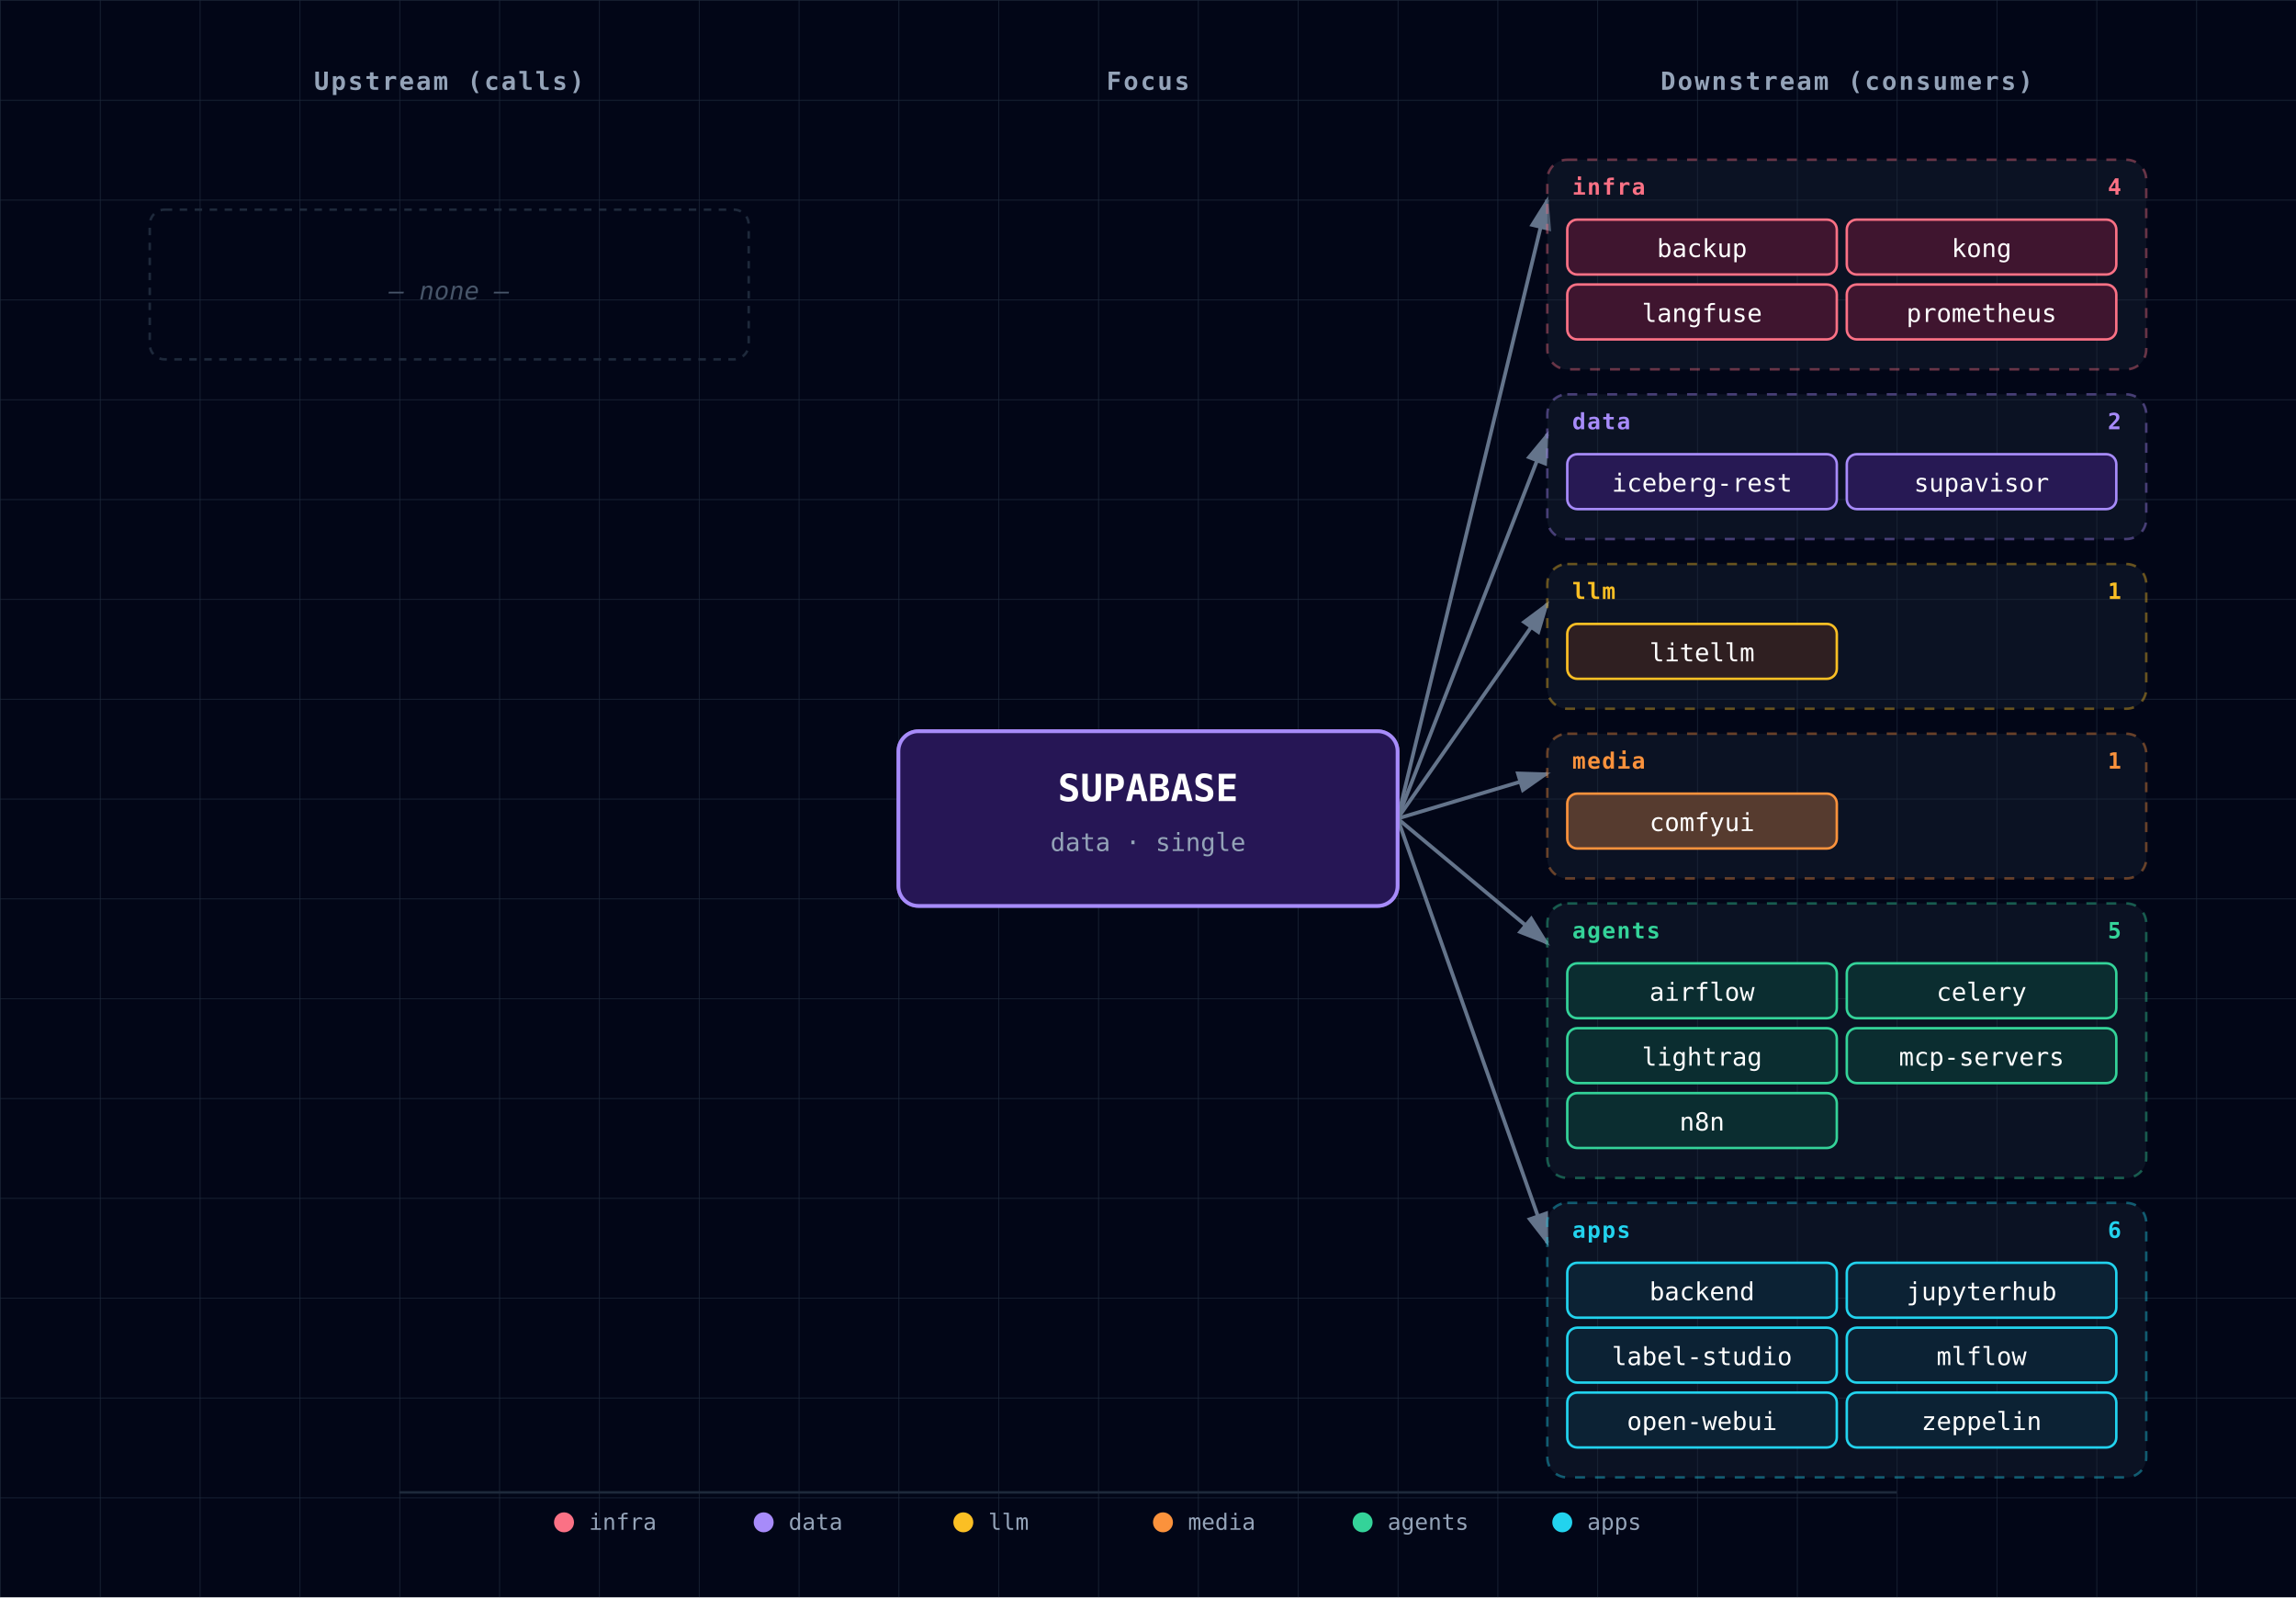
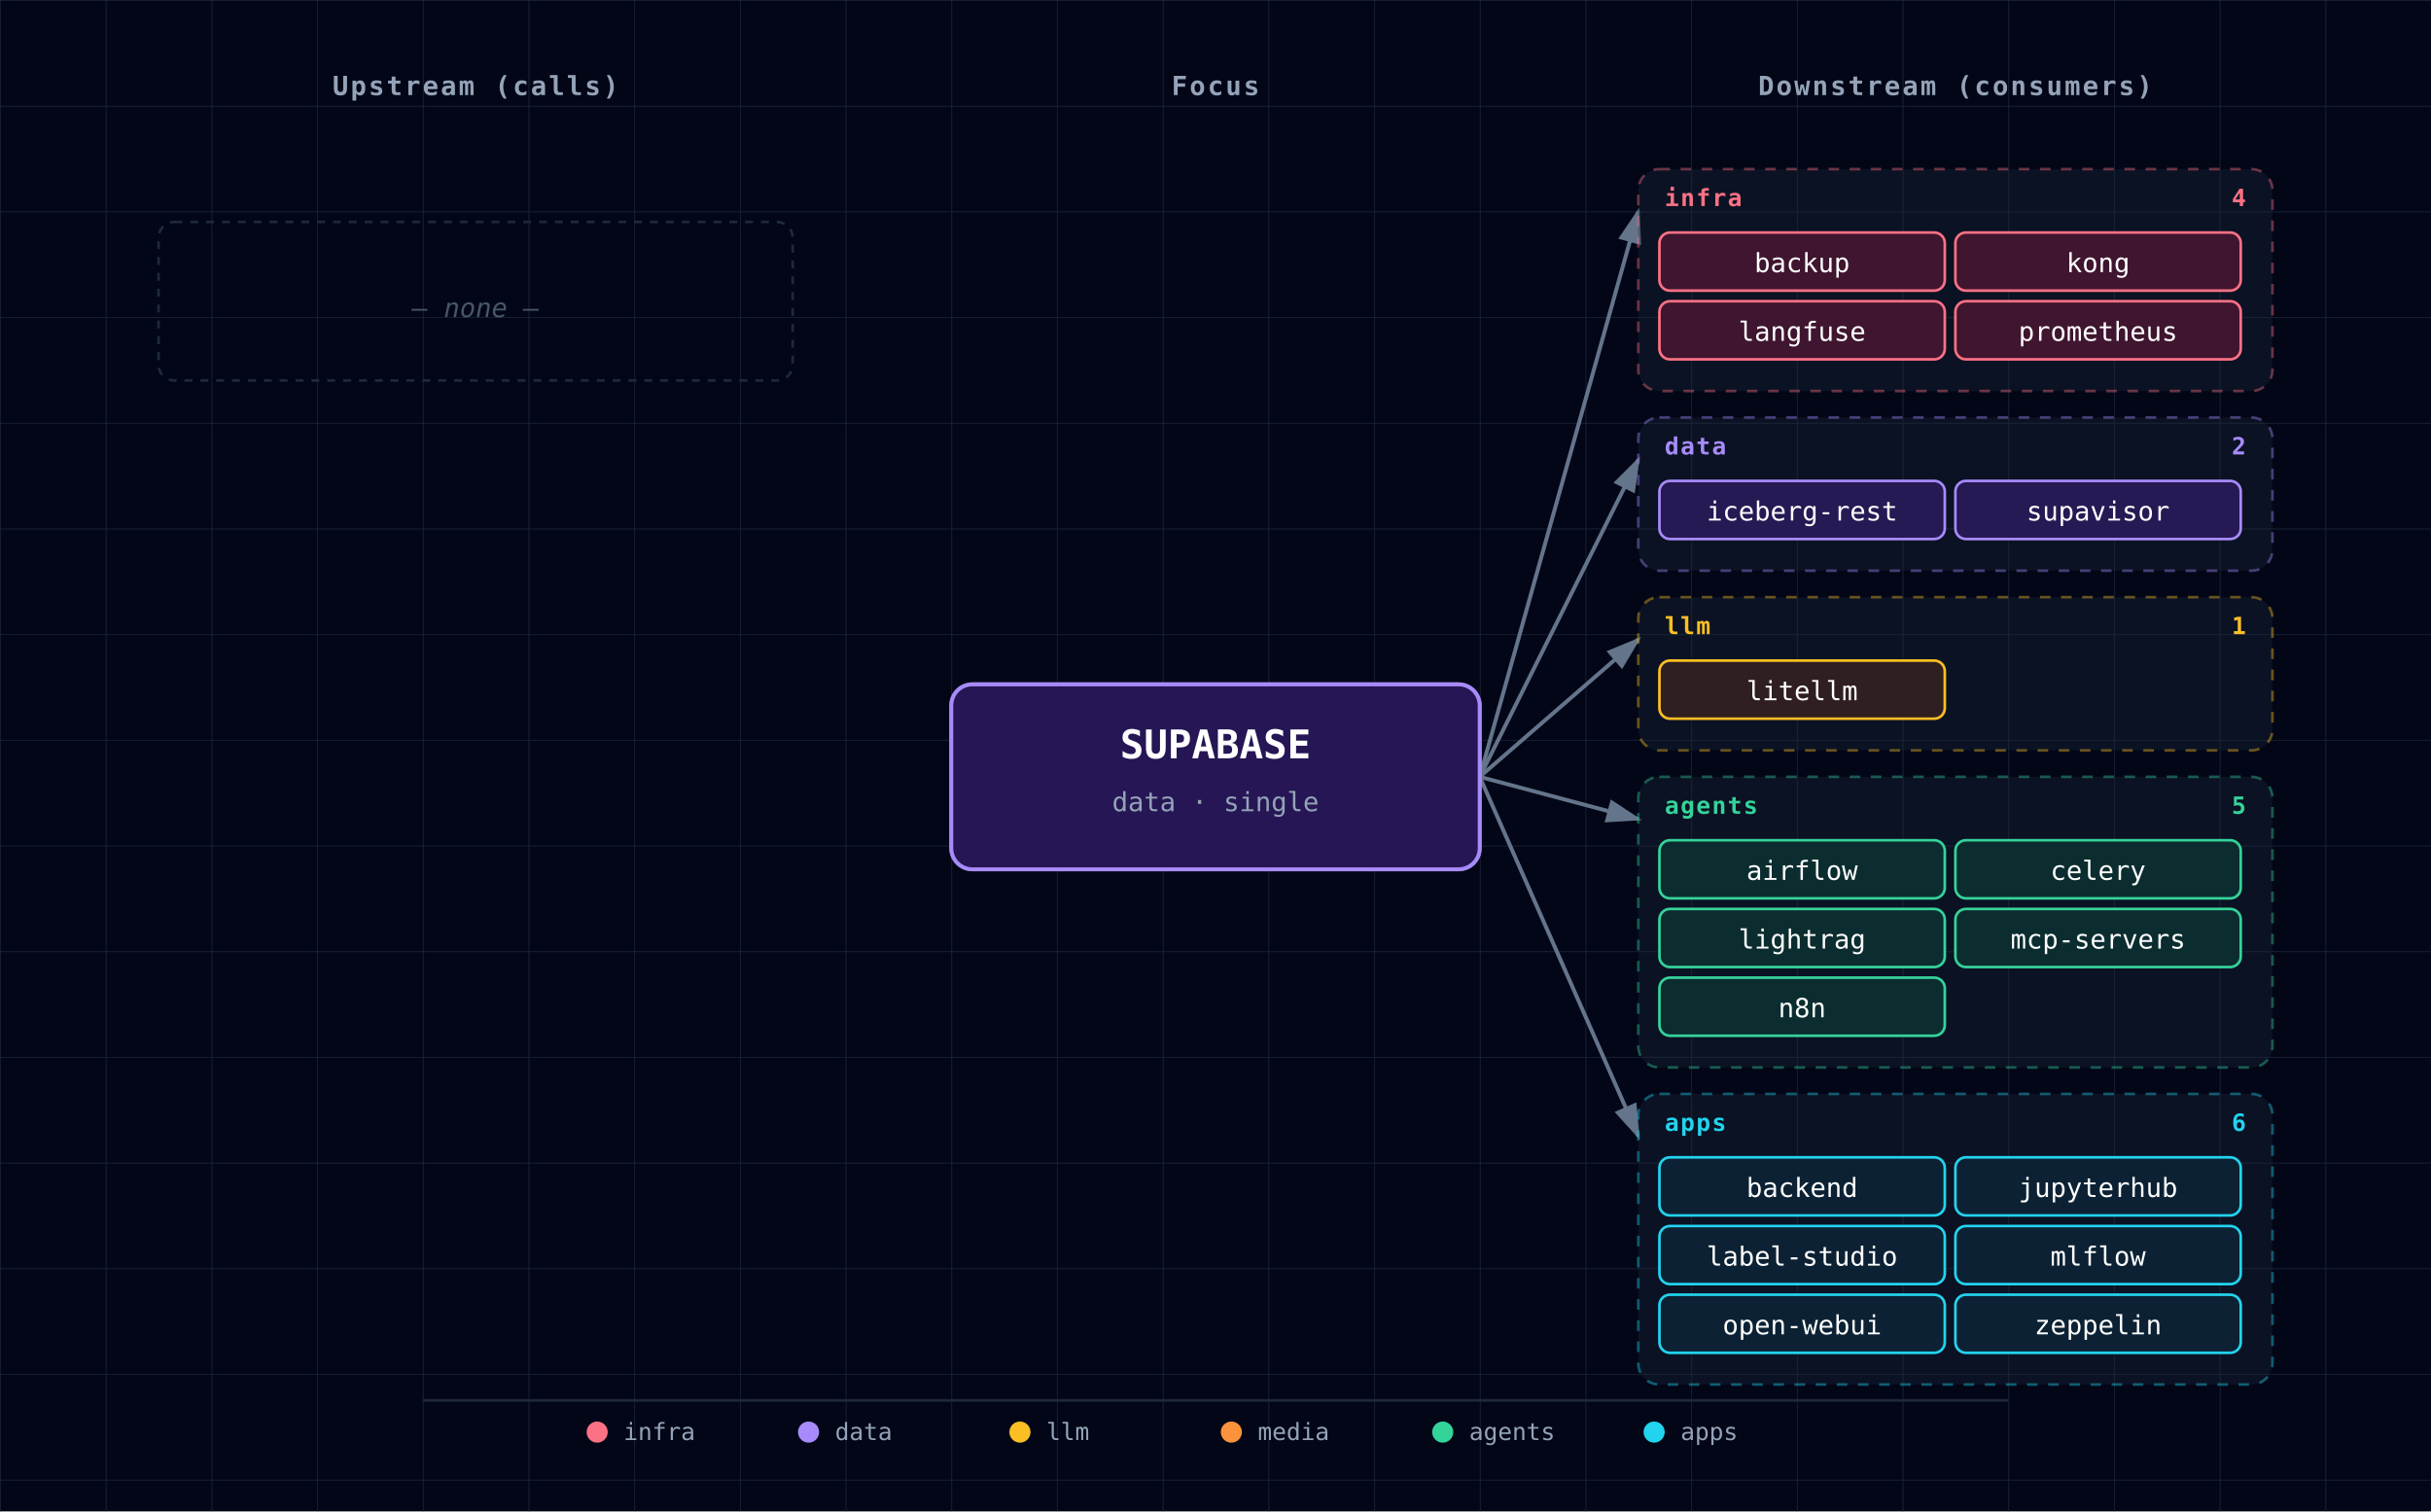
- <svg xmlns="http://www.w3.org/2000/svg" viewBox="0 0 920 640" font-family="'JetBrains Mono', 'Fira Code', Menlo, Consolas, monospace">
+ <svg xmlns="http://www.w3.org/2000/svg" viewBox="0 0 920 572" font-family="'JetBrains Mono', 'Fira Code', Menlo, Consolas, monospace">
  <defs>
    <pattern id="grid" width="40" height="40" patternUnits="userSpaceOnUse">
      <path d="M 40 0 L 0 0 0 40" fill="none" stroke="#1e293b" stroke-width="0.5" />
    </pattern>
    <marker id="arrowhead" markerWidth="9" markerHeight="6" refX="8" refY="3" orient="auto">
      <polygon points="0 0, 9 3, 0 6" fill="#64748b" />
    </marker>
    <filter id="focus-glow" x="-50%" y="-50%" width="200%" height="200%">
      <feGaussianBlur in="SourceAlpha" stdDeviation="6" />
      <feFlood flood-color="#a78bfa" flood-opacity="0.6" />
      <feComposite in2="SourceAlpha" operator="in" />
      <feMerge>
        <feMergeNode />
        <feMergeNode in="SourceGraphic" />
      </feMerge>
    </filter>
  </defs>
-   <rect width="920" height="640" fill="#020617" />
-   <rect width="920" height="640" fill="url(#grid)" />
+   <rect width="920" height="572" fill="#020617" />
+   <rect width="920" height="572" fill="url(#grid)" />
  <text x="180" y="36" fill="#94a3b8" font-size="10" font-weight="600" text-anchor="middle" letter-spacing="0.08em">Upstream (calls)</text>
  <text x="460" y="36" fill="#94a3b8" font-size="10" font-weight="600" text-anchor="middle" letter-spacing="0.08em">Focus</text>
  <text x="740" y="36" fill="#94a3b8" font-size="10" font-weight="600" text-anchor="middle" letter-spacing="0.08em">Downstream (consumers)</text>
-   <line x1="560" y1="328" x2="620" y2="80" stroke="#64748b" stroke-width="1.5" marker-end="url(#arrowhead)" />
-   <line x1="560" y1="328" x2="620" y2="174" stroke="#64748b" stroke-width="1.5" marker-end="url(#arrowhead)" />
-   <line x1="560" y1="328" x2="620" y2="242" stroke="#64748b" stroke-width="1.5" marker-end="url(#arrowhead)" />
-   <line x1="560" y1="328" x2="620" y2="310" stroke="#64748b" stroke-width="1.5" marker-end="url(#arrowhead)" />
-   <line x1="560" y1="328" x2="620" y2="378" stroke="#64748b" stroke-width="1.5" marker-end="url(#arrowhead)" />
-   <line x1="560" y1="328" x2="620" y2="498" stroke="#64748b" stroke-width="1.5" marker-end="url(#arrowhead)" />
+   <line x1="560" y1="294" x2="620" y2="80" stroke="#64748b" stroke-width="1.5" marker-end="url(#arrowhead)" />
+   <line x1="560" y1="294" x2="620" y2="174" stroke="#64748b" stroke-width="1.5" marker-end="url(#arrowhead)" />
+   <line x1="560" y1="294" x2="620" y2="242" stroke="#64748b" stroke-width="1.5" marker-end="url(#arrowhead)" />
+   <line x1="560" y1="294" x2="620" y2="310" stroke="#64748b" stroke-width="1.5" marker-end="url(#arrowhead)" />
+   <line x1="560" y1="294" x2="620" y2="430" stroke="#64748b" stroke-width="1.5" marker-end="url(#arrowhead)" />
  <g>
    <rect x="60" y="84" width="240" height="60" rx="6" fill="none" stroke="#1e293b" stroke-width="1" stroke-dasharray="3,3" />
    <text x="180" y="120" fill="#475569" font-size="10" font-style="italic" text-anchor="middle">— none —</text>
  </g>
  <g>
    <g class="cluster">
      <rect x="620" y="64" width="240" height="84" rx="8" fill="rgba(30,41,59,0.35)" stroke="#fb7185" stroke-width="1" stroke-dasharray="4,4" stroke-opacity="0.4" />
      <text x="630" y="78" fill="#fb7185" font-size="9" font-weight="700" text-anchor="start" style="letter-spacing:0.06em;text-transform:uppercase;">infra</text>
      <text x="850" y="78" fill="#fb7185" font-size="9" font-weight="600" text-anchor="end">4</text>
    </g>
    <g>
      <rect x="628" y="88" width="108" height="22" rx="4" fill="#0f172a" />
      <rect x="628" y="88" width="108" height="22" rx="4" fill="rgba(136, 19, 55, 0.4)" stroke="#fb7185" stroke-width="1" />
      <text x="682" y="103" fill="white" font-size="10" text-anchor="middle">backup</text>
    </g>
    <g>
      <rect x="740" y="88" width="108" height="22" rx="4" fill="#0f172a" />
      <rect x="740" y="88" width="108" height="22" rx="4" fill="rgba(136, 19, 55, 0.4)" stroke="#fb7185" stroke-width="1" />
      <text x="794" y="103" fill="white" font-size="10" text-anchor="middle">kong</text>
    </g>
    <g>
      <rect x="628" y="114" width="108" height="22" rx="4" fill="#0f172a" />
      <rect x="628" y="114" width="108" height="22" rx="4" fill="rgba(136, 19, 55, 0.4)" stroke="#fb7185" stroke-width="1" />
      <text x="682" y="129" fill="white" font-size="10" text-anchor="middle">langfuse</text>
    </g>
    <g>
      <rect x="740" y="114" width="108" height="22" rx="4" fill="#0f172a" />
      <rect x="740" y="114" width="108" height="22" rx="4" fill="rgba(136, 19, 55, 0.4)" stroke="#fb7185" stroke-width="1" />
      <text x="794" y="129" fill="white" font-size="10" text-anchor="middle">prometheus</text>
    </g>
    <g class="cluster">
      <rect x="620" y="158" width="240" height="58" rx="8" fill="rgba(30,41,59,0.35)" stroke="#a78bfa" stroke-width="1" stroke-dasharray="4,4" stroke-opacity="0.4" />
      <text x="630" y="172" fill="#a78bfa" font-size="9" font-weight="700" text-anchor="start" style="letter-spacing:0.06em;text-transform:uppercase;">data</text>
      <text x="850" y="172" fill="#a78bfa" font-size="9" font-weight="600" text-anchor="end">2</text>
    </g>
    <g>
      <rect x="628" y="182" width="108" height="22" rx="4" fill="#0f172a" />
      <rect x="628" y="182" width="108" height="22" rx="4" fill="rgba(76, 29, 149, 0.4)" stroke="#a78bfa" stroke-width="1" />
      <text x="682" y="197" fill="white" font-size="10" text-anchor="middle">iceberg-rest</text>
    </g>
    <g>
      <rect x="740" y="182" width="108" height="22" rx="4" fill="#0f172a" />
      <rect x="740" y="182" width="108" height="22" rx="4" fill="rgba(76, 29, 149, 0.4)" stroke="#a78bfa" stroke-width="1" />
      <text x="794" y="197" fill="white" font-size="10" text-anchor="middle">supavisor</text>
    </g>
    <g class="cluster">
      <rect x="620" y="226" width="240" height="58" rx="8" fill="rgba(30,41,59,0.35)" stroke="#fbbf24" stroke-width="1" stroke-dasharray="4,4" stroke-opacity="0.4" />
      <text x="630" y="240" fill="#fbbf24" font-size="9" font-weight="700" text-anchor="start" style="letter-spacing:0.06em;text-transform:uppercase;">llm</text>
      <text x="850" y="240" fill="#fbbf24" font-size="9" font-weight="600" text-anchor="end">1</text>
    </g>
    <g>
      <rect x="628" y="250" width="108" height="22" rx="4" fill="#0f172a" />
      <rect x="628" y="250" width="108" height="22" rx="4" fill="rgba(120, 53, 15, 0.3)" stroke="#fbbf24" stroke-width="1" />
      <text x="682" y="265" fill="white" font-size="10" text-anchor="middle">litellm</text>
    </g>
    <g class="cluster">
-       <rect x="620" y="294" width="240" height="58" rx="8" fill="rgba(30,41,59,0.35)" stroke="#fb923c" stroke-width="1" stroke-dasharray="4,4" stroke-opacity="0.4" />
-       <text x="630" y="308" fill="#fb923c" font-size="9" font-weight="700" text-anchor="start" style="letter-spacing:0.06em;text-transform:uppercase;">media</text>
-       <text x="850" y="308" fill="#fb923c" font-size="9" font-weight="600" text-anchor="end">1</text>
+       <rect x="620" y="294" width="240" height="110" rx="8" fill="rgba(30,41,59,0.35)" stroke="#34d399" stroke-width="1" stroke-dasharray="4,4" stroke-opacity="0.4" />
+       <text x="630" y="308" fill="#34d399" font-size="9" font-weight="700" text-anchor="start" style="letter-spacing:0.06em;text-transform:uppercase;">agents</text>
+       <text x="850" y="308" fill="#34d399" font-size="9" font-weight="600" text-anchor="end">5</text>
    </g>
    <g>
      <rect x="628" y="318" width="108" height="22" rx="4" fill="#0f172a" />
-       <rect x="628" y="318" width="108" height="22" rx="4" fill="rgba(251, 146, 60, 0.3)" stroke="#fb923c" stroke-width="1" />
-       <text x="682" y="333" fill="white" font-size="10" text-anchor="middle">comfyui</text>
+       <rect x="628" y="318" width="108" height="22" rx="4" fill="rgba(6, 78, 59, 0.4)" stroke="#34d399" stroke-width="1" />
+       <text x="682" y="333" fill="white" font-size="10" text-anchor="middle">airflow</text>
+     </g>
+     <g>
+       <rect x="740" y="318" width="108" height="22" rx="4" fill="#0f172a" />
+       <rect x="740" y="318" width="108" height="22" rx="4" fill="rgba(6, 78, 59, 0.4)" stroke="#34d399" stroke-width="1" />
+       <text x="794" y="333" fill="white" font-size="10" text-anchor="middle">celery</text>
+     </g>
+     <g>
+       <rect x="628" y="344" width="108" height="22" rx="4" fill="#0f172a" />
+       <rect x="628" y="344" width="108" height="22" rx="4" fill="rgba(6, 78, 59, 0.4)" stroke="#34d399" stroke-width="1" />
+       <text x="682" y="359" fill="white" font-size="10" text-anchor="middle">lightrag</text>
+     </g>
+     <g>
+       <rect x="740" y="344" width="108" height="22" rx="4" fill="#0f172a" />
+       <rect x="740" y="344" width="108" height="22" rx="4" fill="rgba(6, 78, 59, 0.4)" stroke="#34d399" stroke-width="1" />
+       <text x="794" y="359" fill="white" font-size="10" text-anchor="middle">mcp-servers</text>
+     </g>
+     <g>
+       <rect x="628" y="370" width="108" height="22" rx="4" fill="#0f172a" />
+       <rect x="628" y="370" width="108" height="22" rx="4" fill="rgba(6, 78, 59, 0.4)" stroke="#34d399" stroke-width="1" />
+       <text x="682" y="385" fill="white" font-size="10" text-anchor="middle">n8n</text>
    </g>
    <g class="cluster">
-       <rect x="620" y="362" width="240" height="110" rx="8" fill="rgba(30,41,59,0.35)" stroke="#34d399" stroke-width="1" stroke-dasharray="4,4" stroke-opacity="0.4" />
-       <text x="630" y="376" fill="#34d399" font-size="9" font-weight="700" text-anchor="start" style="letter-spacing:0.06em;text-transform:uppercase;">agents</text>
-       <text x="850" y="376" fill="#34d399" font-size="9" font-weight="600" text-anchor="end">5</text>
-     </g>
-     <g>
-       <rect x="628" y="386" width="108" height="22" rx="4" fill="#0f172a" />
-       <rect x="628" y="386" width="108" height="22" rx="4" fill="rgba(6, 78, 59, 0.4)" stroke="#34d399" stroke-width="1" />
-       <text x="682" y="401" fill="white" font-size="10" text-anchor="middle">airflow</text>
-     </g>
-     <g>
-       <rect x="740" y="386" width="108" height="22" rx="4" fill="#0f172a" />
-       <rect x="740" y="386" width="108" height="22" rx="4" fill="rgba(6, 78, 59, 0.4)" stroke="#34d399" stroke-width="1" />
-       <text x="794" y="401" fill="white" font-size="10" text-anchor="middle">celery</text>
-     </g>
-     <g>
-       <rect x="628" y="412" width="108" height="22" rx="4" fill="#0f172a" />
-       <rect x="628" y="412" width="108" height="22" rx="4" fill="rgba(6, 78, 59, 0.4)" stroke="#34d399" stroke-width="1" />
-       <text x="682" y="427" fill="white" font-size="10" text-anchor="middle">lightrag</text>
-     </g>
-     <g>
-       <rect x="740" y="412" width="108" height="22" rx="4" fill="#0f172a" />
-       <rect x="740" y="412" width="108" height="22" rx="4" fill="rgba(6, 78, 59, 0.4)" stroke="#34d399" stroke-width="1" />
-       <text x="794" y="427" fill="white" font-size="10" text-anchor="middle">mcp-servers</text>
+       <rect x="620" y="414" width="240" height="110" rx="8" fill="rgba(30,41,59,0.35)" stroke="#22d3ee" stroke-width="1" stroke-dasharray="4,4" stroke-opacity="0.4" />
+       <text x="630" y="428" fill="#22d3ee" font-size="9" font-weight="700" text-anchor="start" style="letter-spacing:0.06em;text-transform:uppercase;">apps</text>
+       <text x="850" y="428" fill="#22d3ee" font-size="9" font-weight="600" text-anchor="end">6</text>
    </g>
    <g>
      <rect x="628" y="438" width="108" height="22" rx="4" fill="#0f172a" />
-       <rect x="628" y="438" width="108" height="22" rx="4" fill="rgba(6, 78, 59, 0.4)" stroke="#34d399" stroke-width="1" />
-       <text x="682" y="453" fill="white" font-size="10" text-anchor="middle">n8n</text>
-     </g>
-     <g class="cluster">
-       <rect x="620" y="482" width="240" height="110" rx="8" fill="rgba(30,41,59,0.35)" stroke="#22d3ee" stroke-width="1" stroke-dasharray="4,4" stroke-opacity="0.4" />
-       <text x="630" y="496" fill="#22d3ee" font-size="9" font-weight="700" text-anchor="start" style="letter-spacing:0.06em;text-transform:uppercase;">apps</text>
-       <text x="850" y="496" fill="#22d3ee" font-size="9" font-weight="600" text-anchor="end">6</text>
+       <rect x="628" y="438" width="108" height="22" rx="4" fill="rgba(8, 51, 68, 0.4)" stroke="#22d3ee" stroke-width="1" />
+       <text x="682" y="453" fill="white" font-size="10" text-anchor="middle">backend</text>
    </g>
    <g>
-       <rect x="628" y="506" width="108" height="22" rx="4" fill="#0f172a" />
-       <rect x="628" y="506" width="108" height="22" rx="4" fill="rgba(8, 51, 68, 0.4)" stroke="#22d3ee" stroke-width="1" />
-       <text x="682" y="521" fill="white" font-size="10" text-anchor="middle">backend</text>
+       <rect x="740" y="438" width="108" height="22" rx="4" fill="#0f172a" />
+       <rect x="740" y="438" width="108" height="22" rx="4" fill="rgba(8, 51, 68, 0.4)" stroke="#22d3ee" stroke-width="1" />
+       <text x="794" y="453" fill="white" font-size="10" text-anchor="middle">jupyterhub</text>
    </g>
    <g>
-       <rect x="740" y="506" width="108" height="22" rx="4" fill="#0f172a" />
-       <rect x="740" y="506" width="108" height="22" rx="4" fill="rgba(8, 51, 68, 0.4)" stroke="#22d3ee" stroke-width="1" />
-       <text x="794" y="521" fill="white" font-size="10" text-anchor="middle">jupyterhub</text>
+       <rect x="628" y="464" width="108" height="22" rx="4" fill="#0f172a" />
+       <rect x="628" y="464" width="108" height="22" rx="4" fill="rgba(8, 51, 68, 0.4)" stroke="#22d3ee" stroke-width="1" />
+       <text x="682" y="479" fill="white" font-size="10" text-anchor="middle">label-studio</text>
    </g>
    <g>
-       <rect x="628" y="532" width="108" height="22" rx="4" fill="#0f172a" />
-       <rect x="628" y="532" width="108" height="22" rx="4" fill="rgba(8, 51, 68, 0.4)" stroke="#22d3ee" stroke-width="1" />
-       <text x="682" y="547" fill="white" font-size="10" text-anchor="middle">label-studio</text>
+       <rect x="740" y="464" width="108" height="22" rx="4" fill="#0f172a" />
+       <rect x="740" y="464" width="108" height="22" rx="4" fill="rgba(8, 51, 68, 0.4)" stroke="#22d3ee" stroke-width="1" />
+       <text x="794" y="479" fill="white" font-size="10" text-anchor="middle">mlflow</text>
    </g>
    <g>
-       <rect x="740" y="532" width="108" height="22" rx="4" fill="#0f172a" />
-       <rect x="740" y="532" width="108" height="22" rx="4" fill="rgba(8, 51, 68, 0.4)" stroke="#22d3ee" stroke-width="1" />
-       <text x="794" y="547" fill="white" font-size="10" text-anchor="middle">mlflow</text>
+       <rect x="628" y="490" width="108" height="22" rx="4" fill="#0f172a" />
+       <rect x="628" y="490" width="108" height="22" rx="4" fill="rgba(8, 51, 68, 0.4)" stroke="#22d3ee" stroke-width="1" />
+       <text x="682" y="505" fill="white" font-size="10" text-anchor="middle">open-webui</text>
    </g>
    <g>
-       <rect x="628" y="558" width="108" height="22" rx="4" fill="#0f172a" />
-       <rect x="628" y="558" width="108" height="22" rx="4" fill="rgba(8, 51, 68, 0.4)" stroke="#22d3ee" stroke-width="1" />
-       <text x="682" y="573" fill="white" font-size="10" text-anchor="middle">open-webui</text>
-     </g>
-     <g>
-       <rect x="740" y="558" width="108" height="22" rx="4" fill="#0f172a" />
-       <rect x="740" y="558" width="108" height="22" rx="4" fill="rgba(8, 51, 68, 0.4)" stroke="#22d3ee" stroke-width="1" />
-       <text x="794" y="573" fill="white" font-size="10" text-anchor="middle">zeppelin</text>
+       <rect x="740" y="490" width="108" height="22" rx="4" fill="#0f172a" />
+       <rect x="740" y="490" width="108" height="22" rx="4" fill="rgba(8, 51, 68, 0.4)" stroke="#22d3ee" stroke-width="1" />
+       <text x="794" y="505" fill="white" font-size="10" text-anchor="middle">zeppelin</text>
    </g>
  </g>
  <g class="focus" filter="url(#focus-glow)">
-     <rect x="360" y="293" width="200" height="70" rx="8" fill="#0f172a" />
-     <rect x="360" y="293" width="200" height="70" rx="8" fill="rgba(76, 29, 149, 0.4)" stroke="#a78bfa" stroke-width="1.5" />
-     <text x="460" y="321" fill="white" font-size="15" font-weight="700" text-anchor="middle">SUPABASE</text>
-     <text x="460" y="341" fill="#94a3b8" font-size="10" text-anchor="middle">data · single</text>
+     <rect x="360" y="259" width="200" height="70" rx="8" fill="#0f172a" />
+     <rect x="360" y="259" width="200" height="70" rx="8" fill="rgba(76, 29, 149, 0.4)" stroke="#a78bfa" stroke-width="1.5" />
+     <text x="460" y="287" fill="white" font-size="15" font-weight="700" text-anchor="middle">SUPABASE</text>
+     <text x="460" y="307" fill="#94a3b8" font-size="10" text-anchor="middle">data · single</text>
  </g>
  <g class="legend">
-     <line x1="160" y1="598" x2="760" y2="598" stroke="#1e293b" stroke-width="1" />
-     <circle cx="226" cy="610" r="4" fill="#fb7185" />
-     <text x="236" y="613" fill="#94a3b8" font-size="9" font-weight="400" text-anchor="start">infra</text>
-     <circle cx="306" cy="610" r="4" fill="#a78bfa" />
-     <text x="316" y="613" fill="#94a3b8" font-size="9" font-weight="400" text-anchor="start">data</text>
-     <circle cx="386" cy="610" r="4" fill="#fbbf24" />
-     <text x="396" y="613" fill="#94a3b8" font-size="9" font-weight="400" text-anchor="start">llm</text>
-     <circle cx="466" cy="610" r="4" fill="#fb923c" />
-     <text x="476" y="613" fill="#94a3b8" font-size="9" font-weight="400" text-anchor="start">media</text>
-     <circle cx="546" cy="610" r="4" fill="#34d399" />
-     <text x="556" y="613" fill="#94a3b8" font-size="9" font-weight="400" text-anchor="start">agents</text>
-     <circle cx="626" cy="610" r="4" fill="#22d3ee" />
-     <text x="636" y="613" fill="#94a3b8" font-size="9" font-weight="400" text-anchor="start">apps</text>
+     <line x1="160" y1="530" x2="760" y2="530" stroke="#1e293b" stroke-width="1" />
+     <circle cx="226" cy="542" r="4" fill="#fb7185" />
+     <text x="236" y="545" fill="#94a3b8" font-size="9" font-weight="400" text-anchor="start">infra</text>
+     <circle cx="306" cy="542" r="4" fill="#a78bfa" />
+     <text x="316" y="545" fill="#94a3b8" font-size="9" font-weight="400" text-anchor="start">data</text>
+     <circle cx="386" cy="542" r="4" fill="#fbbf24" />
+     <text x="396" y="545" fill="#94a3b8" font-size="9" font-weight="400" text-anchor="start">llm</text>
+     <circle cx="466" cy="542" r="4" fill="#fb923c" />
+     <text x="476" y="545" fill="#94a3b8" font-size="9" font-weight="400" text-anchor="start">media</text>
+     <circle cx="546" cy="542" r="4" fill="#34d399" />
+     <text x="556" y="545" fill="#94a3b8" font-size="9" font-weight="400" text-anchor="start">agents</text>
+     <circle cx="626" cy="542" r="4" fill="#22d3ee" />
+     <text x="636" y="545" fill="#94a3b8" font-size="9" font-weight="400" text-anchor="start">apps</text>
  </g>
</svg>
